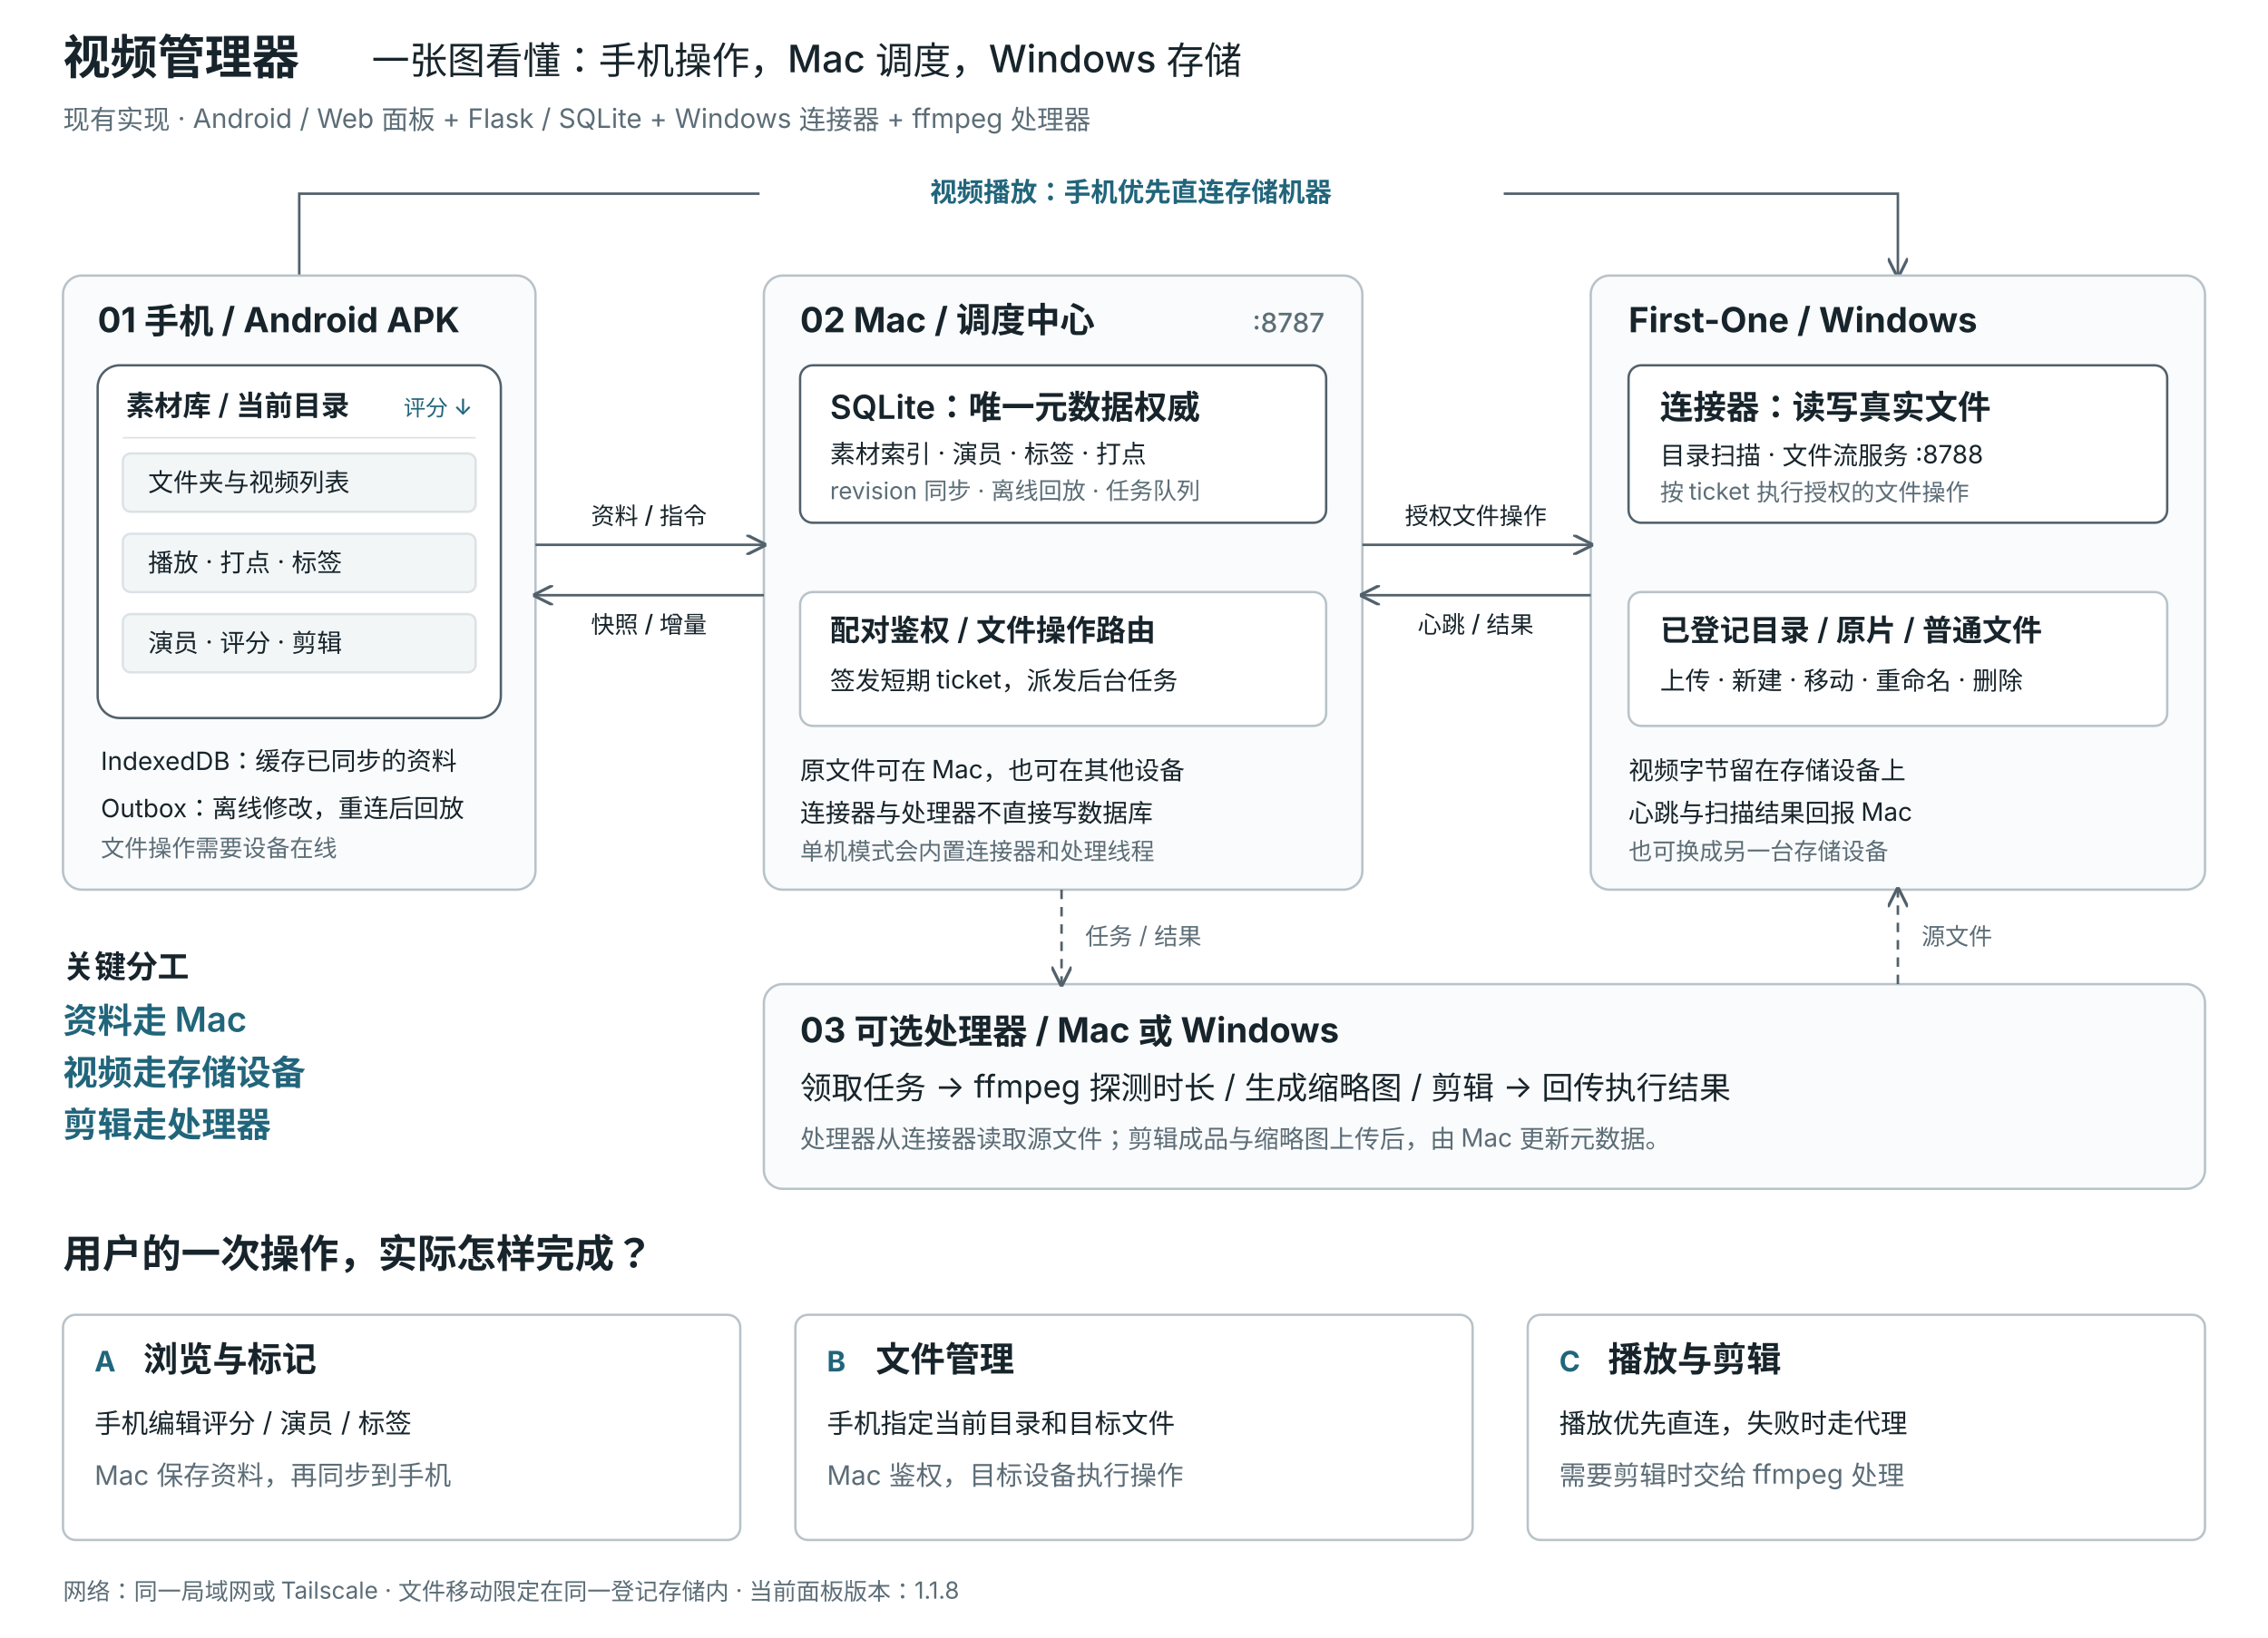
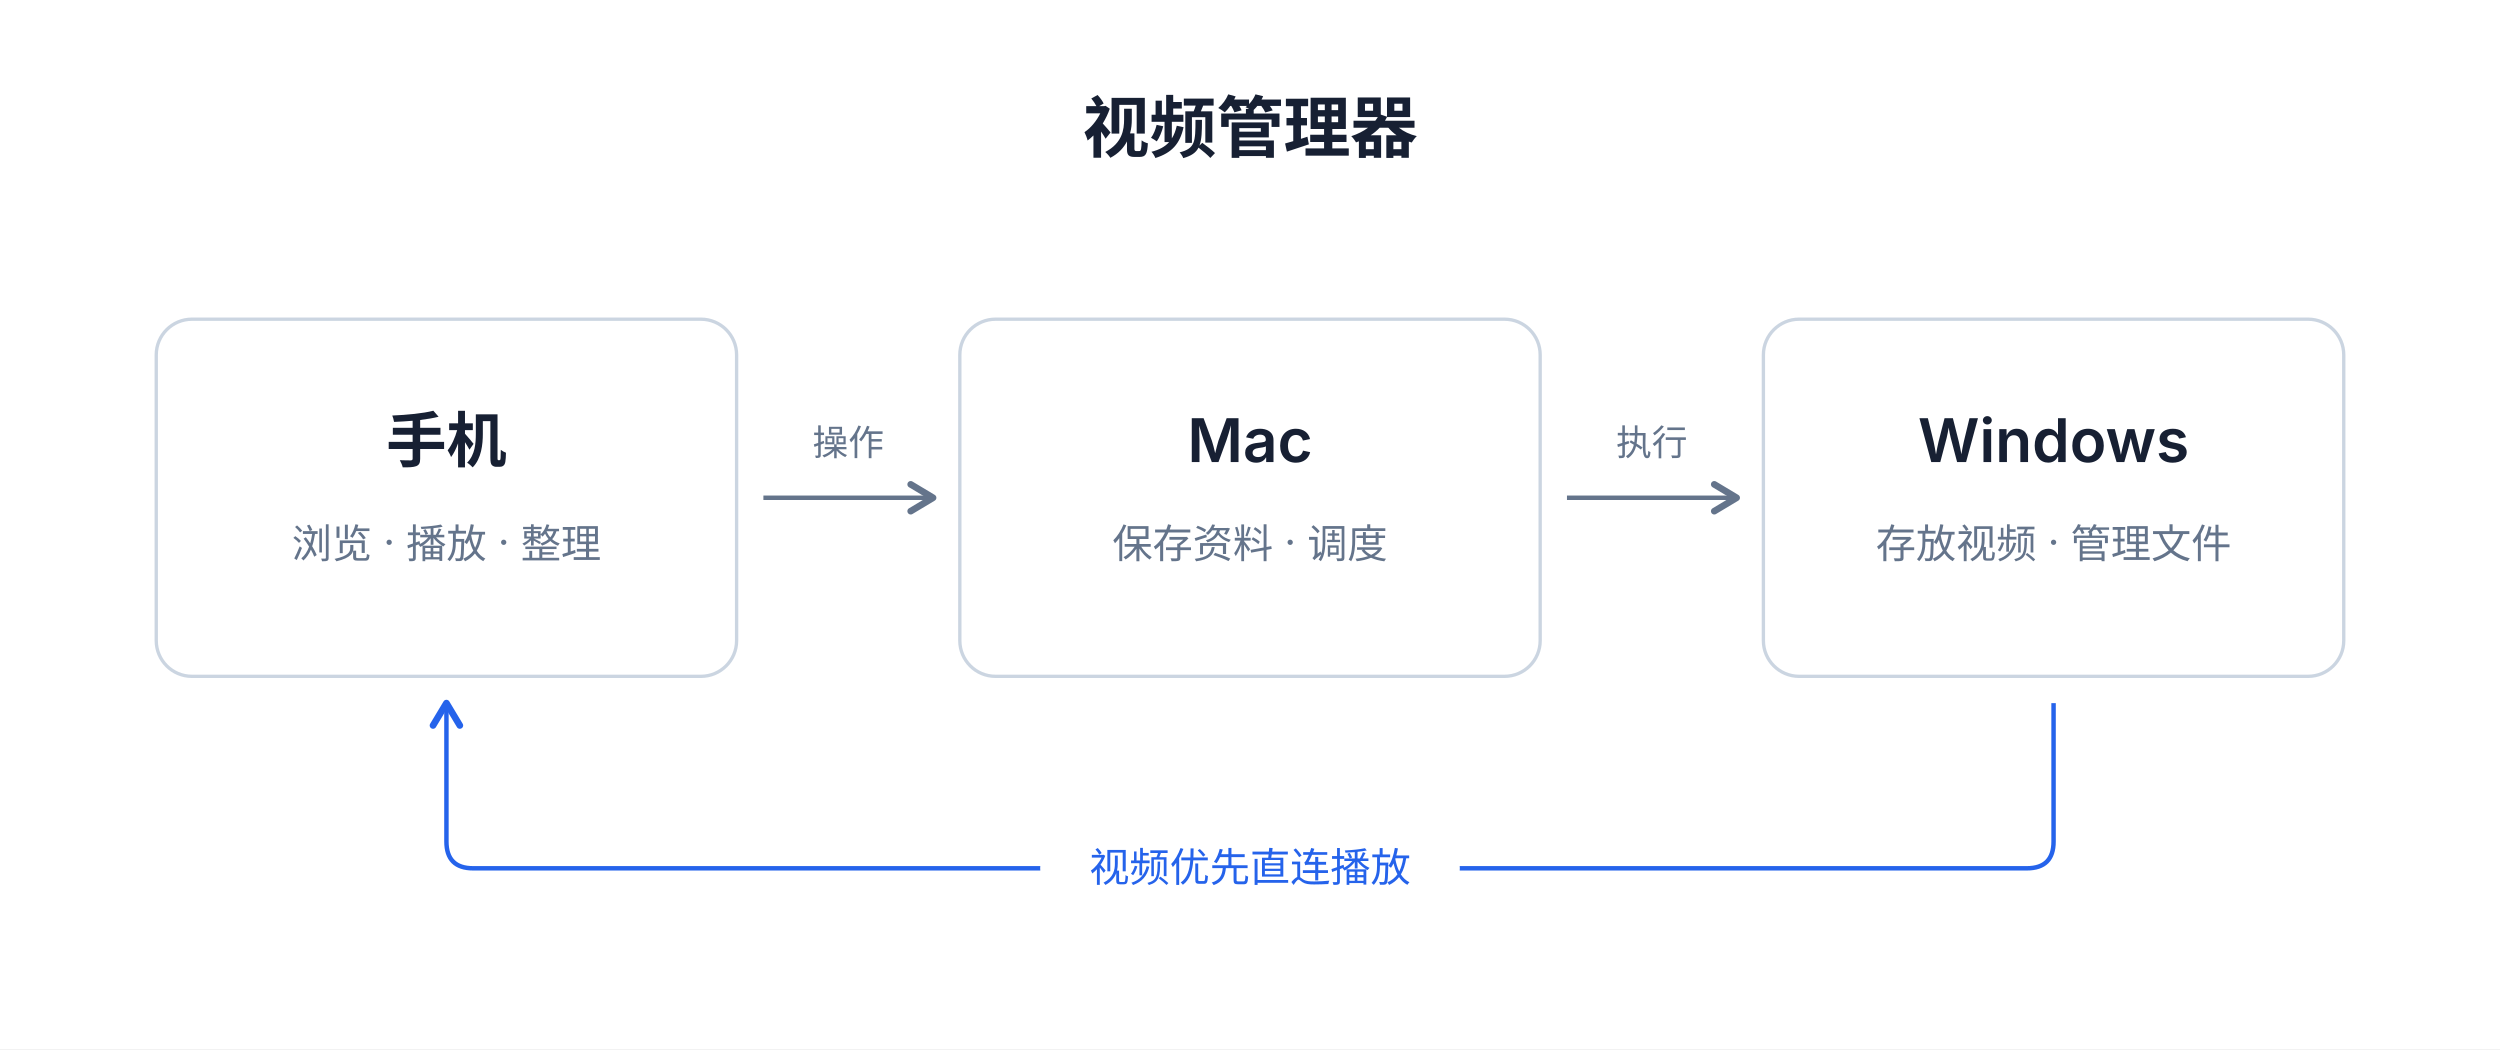
- <svg xmlns="http://www.w3.org/2000/svg" width="1440" height="1040" viewBox="0 0 1440 1040" role="img" aria-labelledby="title desc">
+ <svg xmlns="http://www.w3.org/2000/svg" width="1120" height="470" viewBox="0 0 1120 470" role="img" aria-labelledby="title desc">
  <defs>
-     <marker id="arrow" markerWidth="8" markerHeight="8" refX="7" refY="4" orient="auto-start-reverse">
-       <path d="M0 0 L8 4 L0 8" fill="none" stroke="#52616b" stroke-width="1.2" />
+     <marker id="arrow" markerWidth="8" markerHeight="8" refX="6" refY="4" orient="auto-start-reverse">
+       <path d="M1 1 6 4 1 7" fill="none" stroke="#64748b" stroke-width="1.5" stroke-linecap="round" stroke-linejoin="round" />
    </marker>
+     <marker id="blueArrow" markerWidth="8" markerHeight="8" refX="6" refY="4" orient="auto">
+       <path d="M1 1 6 4 1 7" fill="none" stroke="#2563eb" stroke-width="1.5" stroke-linecap="round" stroke-linejoin="round" />
+     </marker>
+     <style>
+       text { font-family: -apple-system, BlinkMacSystemFont, 'PingFang SC', 'Microsoft YaHei', sans-serif; text-anchor: middle; fill: #172033; }
+       .name { font-size: 27px; font-weight: 600; }
+       .detail { font-size: 18px; fill: #64748b; }
+       .line { fill: none; stroke: #64748b; stroke-width: 2; marker-end: url(#arrow); }
+     </style>
  </defs>
-   <rect width="1440" height="1040" fill="#fff" />
-   <g font-family="-apple-system, BlinkMacSystemFont, 'PingFang SC', 'Microsoft YaHei', sans-serif" fill="#17242b">
-     <text x="40" y="47" font-size="30" font-weight="700" fill="#17242b" text-anchor="start">视频管理器</text>
-     <text x="236" y="47" font-size="24" font-weight="500" fill="#17242b" text-anchor="start">一张图看懂：手机操作，Mac 调度，Windows 存储</text>
-     <text x="40" y="82" font-size="17" font-weight="400" fill="#5c6d77" text-anchor="start">现有实现 · Android / Web 面板 + Flask / SQLite + Windows 连接器 + ffmpeg 处理器</text>
-     <path d="M190 175 V123 H1205 V175" fill="none" stroke="#52616b" stroke-width="1.6" marker-end="url(#arrow)" />
-     <rect x="483" y="105" width="471" height="33" rx="0" fill="#fff" stroke="#fff" stroke-width="1.5" />
-     <text x="718" y="128" font-size="17" font-weight="600" fill="#21657b" text-anchor="middle">视频播放：手机优先直连存储机器</text>
-     <rect x="40" y="175" width="300" height="390" rx="12" fill="#fafbfc" stroke="#b8c3c9" stroke-width="1.5" />
-     <text x="62" y="211" font-size="22" font-weight="700" fill="#17242b" text-anchor="start">01  手机 / Android APK</text>
-     <rect x="62" y="232" width="256" height="224" rx="14" fill="#fff" stroke="#52616b" stroke-width="1.5" />
-     <text x="80" y="264" font-size="18" font-weight="600" fill="#17242b" text-anchor="start">素材库 / 当前目录</text>
-     <text x="300" y="264" font-size="14" font-weight="500" fill="#21657b" text-anchor="end">评分 ↓</text>
-     <path d="M78 278 H302" stroke="#dce2e6" />
-     <rect x="78" y="288" width="224" height="37" rx="5" fill="#f3f6f7" stroke="#dce2e6" stroke-width="1.5" />
-     <text x="94" y="312" font-size="16" font-weight="400" fill="#17242b" text-anchor="start">文件夹与视频列表</text>
-     <rect x="78" y="339" width="224" height="37" rx="5" fill="#f3f6f7" stroke="#dce2e6" stroke-width="1.5" />
-     <text x="94" y="363" font-size="16" font-weight="400" fill="#17242b" text-anchor="start">播放 · 打点 · 标签</text>
-     <rect x="78" y="390" width="224" height="37" rx="5" fill="#f3f6f7" stroke="#dce2e6" stroke-width="1.5" />
-     <text x="94" y="414" font-size="16" font-weight="400" fill="#17242b" text-anchor="start">演员 · 评分 · 剪辑</text>
-     <text x="64" y="489" font-size="16" font-weight="400" fill="#17242b" text-anchor="start">IndexedDB：缓存已同步的资料</text>
-     <text x="64" y="519" font-size="16" font-weight="400" fill="#17242b" text-anchor="start">Outbox：离线修改，重连后回放</text>
-     <text x="64" y="544" font-size="15" font-weight="400" fill="#5c6d77" text-anchor="start">文件操作需要设备在线</text>
-     <rect x="485" y="175" width="380" height="390" rx="12" fill="#fafbfc" stroke="#b8c3c9" stroke-width="1.5" />
-     <text x="508" y="211" font-size="22" font-weight="700" fill="#17242b" text-anchor="start">02  Mac / 调度中心</text>
-     <text x="841" y="211" font-size="17" font-weight="500" fill="#5c6d77" text-anchor="end">:8787</text>
-     <rect x="508" y="232" width="334" height="100" rx="8" fill="#fff" stroke="#52616b" stroke-width="1.5" />
-     <text x="527" y="266" font-size="21" font-weight="600" fill="#17242b" text-anchor="start">SQLite：唯一元数据权威</text>
-     <text x="527" y="294" font-size="16" font-weight="400" fill="#17242b" text-anchor="start">素材索引 · 演员 · 标签 · 打点</text>
-     <text x="527" y="317" font-size="15" font-weight="400" fill="#5c6d77" text-anchor="start">revision 同步 · 离线回放 · 任务队列</text>
-     <rect x="508" y="376" width="334" height="85" rx="8" fill="#fff" stroke="#b8c3c9" stroke-width="1.5" />
-     <text x="527" y="407" font-size="19" font-weight="600" fill="#17242b" text-anchor="start">配对鉴权 / 文件操作路由</text>
-     <text x="527" y="438" font-size="16" font-weight="400" fill="#17242b" text-anchor="start">签发短期 ticket，派发后台任务</text>
-     <text x="508" y="495" font-size="16" font-weight="400" fill="#17242b" text-anchor="start">原文件可在 Mac，也可在其他设备</text>
-     <text x="508" y="522" font-size="16" font-weight="400" fill="#17242b" text-anchor="start">连接器与处理器不直接写数据库</text>
-     <text x="508" y="546" font-size="15" font-weight="400" fill="#5c6d77" text-anchor="start">单机模式会内置连接器和处理线程</text>
-     <rect x="1010" y="175" width="390" height="390" rx="12" fill="#fafbfc" stroke="#b8c3c9" stroke-width="1.5" />
-     <text x="1034" y="211" font-size="22" font-weight="700" fill="#17242b" text-anchor="start">First-One / Windows</text>
-     <rect x="1034" y="232" width="342" height="100" rx="8" fill="#fff" stroke="#52616b" stroke-width="1.5" />
-     <text x="1054" y="266" font-size="21" font-weight="600" fill="#17242b" text-anchor="start">连接器：读写真实文件</text>
-     <text x="1054" y="295" font-size="16" font-weight="400" fill="#17242b" text-anchor="start">目录扫描 · 文件流服务 :8788</text>
-     <text x="1054" y="318" font-size="15" font-weight="400" fill="#5c6d77" text-anchor="start">按 ticket 执行授权的文件操作</text>
-     <rect x="1034" y="376" width="342" height="85" rx="8" fill="#fff" stroke="#b8c3c9" stroke-width="1.5" />
-     <text x="1054" y="407" font-size="19" font-weight="600" fill="#17242b" text-anchor="start">已登记目录 / 原片 / 普通文件</text>
-     <text x="1054" y="438" font-size="16" font-weight="400" fill="#17242b" text-anchor="start">上传 · 新建 · 移动 · 重命名 · 删除</text>
-     <text x="1034" y="495" font-size="16" font-weight="400" fill="#17242b" text-anchor="start">视频字节留在存储设备上</text>
-     <text x="1034" y="522" font-size="16" font-weight="400" fill="#17242b" text-anchor="start">心跳与扫描结果回报 Mac</text>
-     <text x="1034" y="546" font-size="15" font-weight="400" fill="#5c6d77" text-anchor="start">也可换成另一台存储设备</text>
-     <path d="M340 346 H485" fill="none" stroke="#52616b" stroke-width="1.6" marker-end="url(#arrow)" />
-     <text x="412" y="333" font-size="15" font-weight="500" fill="#17242b" text-anchor="middle">资料 / 指令</text>
-     <path d="M485 378 H340" fill="none" stroke="#52616b" stroke-width="1.6" marker-end="url(#arrow)" />
-     <text x="412" y="402" font-size="15" font-weight="500" fill="#17242b" text-anchor="middle">快照 / 增量</text>
-     <path d="M865 346 H1010" fill="none" stroke="#52616b" stroke-width="1.6" marker-end="url(#arrow)" />
-     <text x="937" y="333" font-size="15" font-weight="500" fill="#17242b" text-anchor="middle">授权文件操作</text>
-     <path d="M1010 378 H865" fill="none" stroke="#52616b" stroke-width="1.6" marker-end="url(#arrow)" />
-     <text x="937" y="402" font-size="15" font-weight="500" fill="#17242b" text-anchor="middle">心跳 / 结果</text>
-     <rect x="485" y="625" width="915" height="130" rx="12" fill="#fafbfc" stroke="#b8c3c9" stroke-width="1.5" />
-     <text x="508" y="662" font-size="22" font-weight="700" fill="#17242b" text-anchor="start">03  可选处理器 / Mac 或 Windows</text>
-     <text x="508" y="698" font-size="20" font-weight="400" fill="#17242b" text-anchor="start">领取任务  →  ffmpeg 探测时长 / 生成缩略图 / 剪辑  →  回传执行结果</text>
-     <text x="508" y="729" font-size="16" font-weight="400" fill="#5c6d77" text-anchor="start">处理器从连接器读取源文件；剪辑成品与缩略图上传后，由 Mac 更新元数据。</text>
-     <path d="M674 565 V625" fill="none" stroke="#52616b" stroke-width="1.6" marker-end="url(#arrow)" stroke-dasharray="6 5" />
-     <text x="689" y="600" font-size="15" font-weight="400" fill="#5c6d77" text-anchor="start">任务 / 结果</text>
-     <path d="M1205 625 V565" fill="none" stroke="#52616b" stroke-width="1.6" marker-end="url(#arrow)" stroke-dasharray="6 5" />
-     <text x="1220" y="600" font-size="15" font-weight="400" fill="#5c6d77" text-anchor="start">源文件</text>
-     <text x="40" y="621" font-size="20" font-weight="700" fill="#17242b" text-anchor="start">关键分工</text>
-     <text x="40" y="656" font-size="22" font-weight="600" fill="#21657b" text-anchor="start">资料走 Mac</text>
-     <text x="40" y="689" font-size="22" font-weight="600" fill="#21657b" text-anchor="start">视频走存储设备</text>
-     <text x="40" y="722" font-size="22" font-weight="600" fill="#21657b" text-anchor="start">剪辑走处理器</text>
-     <text x="40" y="805" font-size="25" font-weight="700" fill="#17242b" text-anchor="start">用户的一次操作，实际怎样完成？</text>
-     <rect x="40" y="835" width="430" height="143" rx="8" fill="#fff" stroke="#b8c3c9" stroke-width="1.5" />
-     <text x="60" y="871" font-size="18" font-weight="700" fill="#21657b" text-anchor="start">A</text>
-     <text x="91" y="871" font-size="22" font-weight="600" fill="#17242b" text-anchor="start">浏览与标记</text>
-     <text x="60" y="910" font-size="17" font-weight="400" fill="#17242b" text-anchor="start">手机编辑评分 / 演员 / 标签</text>
-     <text x="60" y="943" font-size="17" font-weight="400" fill="#5c6d77" text-anchor="start">Mac 保存资料，再同步到手机</text>
-     <rect x="505" y="835" width="430" height="143" rx="8" fill="#fff" stroke="#b8c3c9" stroke-width="1.5" />
-     <text x="525" y="871" font-size="18" font-weight="700" fill="#21657b" text-anchor="start">B</text>
-     <text x="556" y="871" font-size="22" font-weight="600" fill="#17242b" text-anchor="start">文件管理</text>
-     <text x="525" y="910" font-size="17" font-weight="400" fill="#17242b" text-anchor="start">手机指定当前目录和目标文件</text>
-     <text x="525" y="943" font-size="17" font-weight="400" fill="#5c6d77" text-anchor="start">Mac 鉴权，目标设备执行操作</text>
-     <rect x="970" y="835" width="430" height="143" rx="8" fill="#fff" stroke="#b8c3c9" stroke-width="1.5" />
-     <text x="990" y="871" font-size="18" font-weight="700" fill="#21657b" text-anchor="start">C</text>
-     <text x="1021" y="871" font-size="22" font-weight="600" fill="#17242b" text-anchor="start">播放与剪辑</text>
-     <text x="990" y="910" font-size="17" font-weight="400" fill="#17242b" text-anchor="start">播放优先直连，失败时走代理</text>
-     <text x="990" y="943" font-size="17" font-weight="400" fill="#5c6d77" text-anchor="start">需要剪辑时交给 ffmpeg 处理</text>
-     <text x="40" y="1016" font-size="15" font-weight="400" fill="#5c6d77" text-anchor="start">网络：同一局域网或 Tailscale  ·  文件移动限定在同一登记存储内  ·  当前面板版本：1.1.8</text>
+   <rect width="1120" height="470" fill="white" />
+   <text x="560" y="68" font-size="30" font-weight="650">视频管理器</text>
+   <g fill="#fff" stroke="#cbd5e1" stroke-width="1.5">
+     <rect x="70" y="143" width="260" height="160" rx="16" />
+     <rect x="430" y="143" width="260" height="160" rx="16" />
+     <rect x="790" y="143" width="260" height="160" rx="16" />
  </g>
+   <text class="name" x="200" y="207">手机</text>
+   <text class="detail" x="200" y="250">浏览 · 播放 · 整理</text>
+   <text class="name" x="560" y="207">Mac</text>
+   <text class="detail" x="560" y="250">保存资料 · 调度</text>
+   <text class="name" x="920" y="207">Windows</text>
+   <text class="detail" x="920" y="250">存放视频 · 管理文件</text>
+   <path class="line" d="M342 223 H418" />
+   <text class="detail" x="380" y="204" style="font-size:16px">操作</text>
+   <path class="line" d="M702 223 H778" />
+   <text class="detail" x="740" y="204" style="font-size:16px">执行</text>
+   <path d="M920 315 V377 Q920 389 908 389 H212 Q200 389 200 377 V315" fill="none" stroke="#2563eb" stroke-width="2" marker-end="url(#blueArrow)" />
+   <rect x="466" y="372" width="188" height="34" rx="17" fill="white" />
+   <text x="560" y="395" font-size="18" style="fill:#2563eb">视频优先直连播放</text>
</svg>
